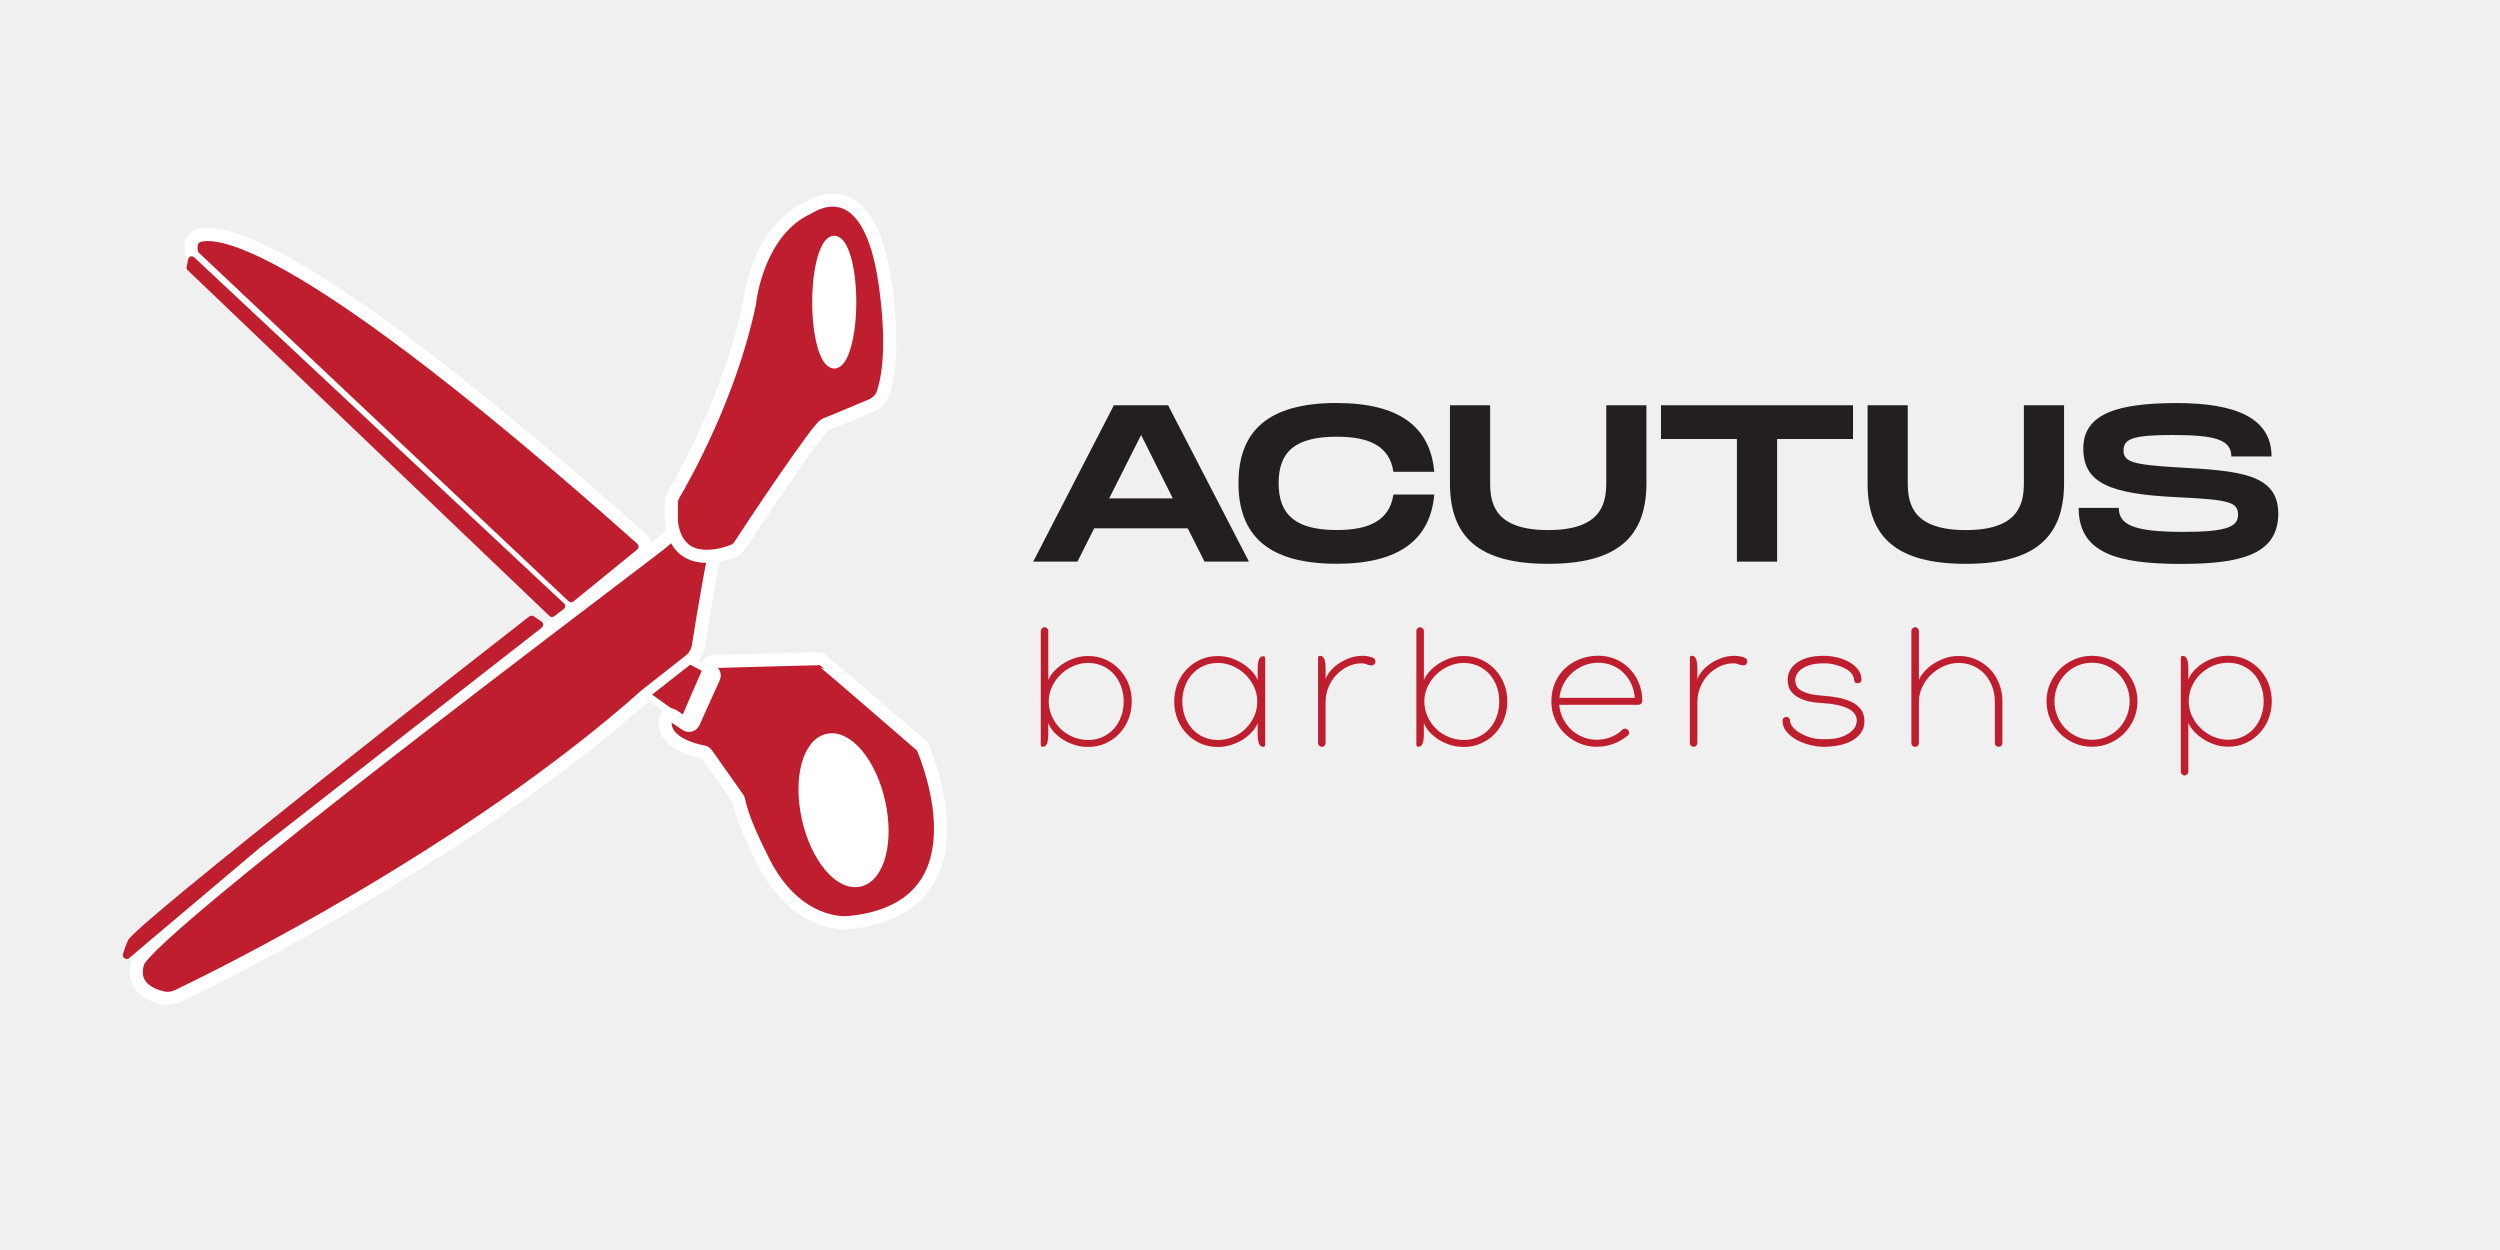
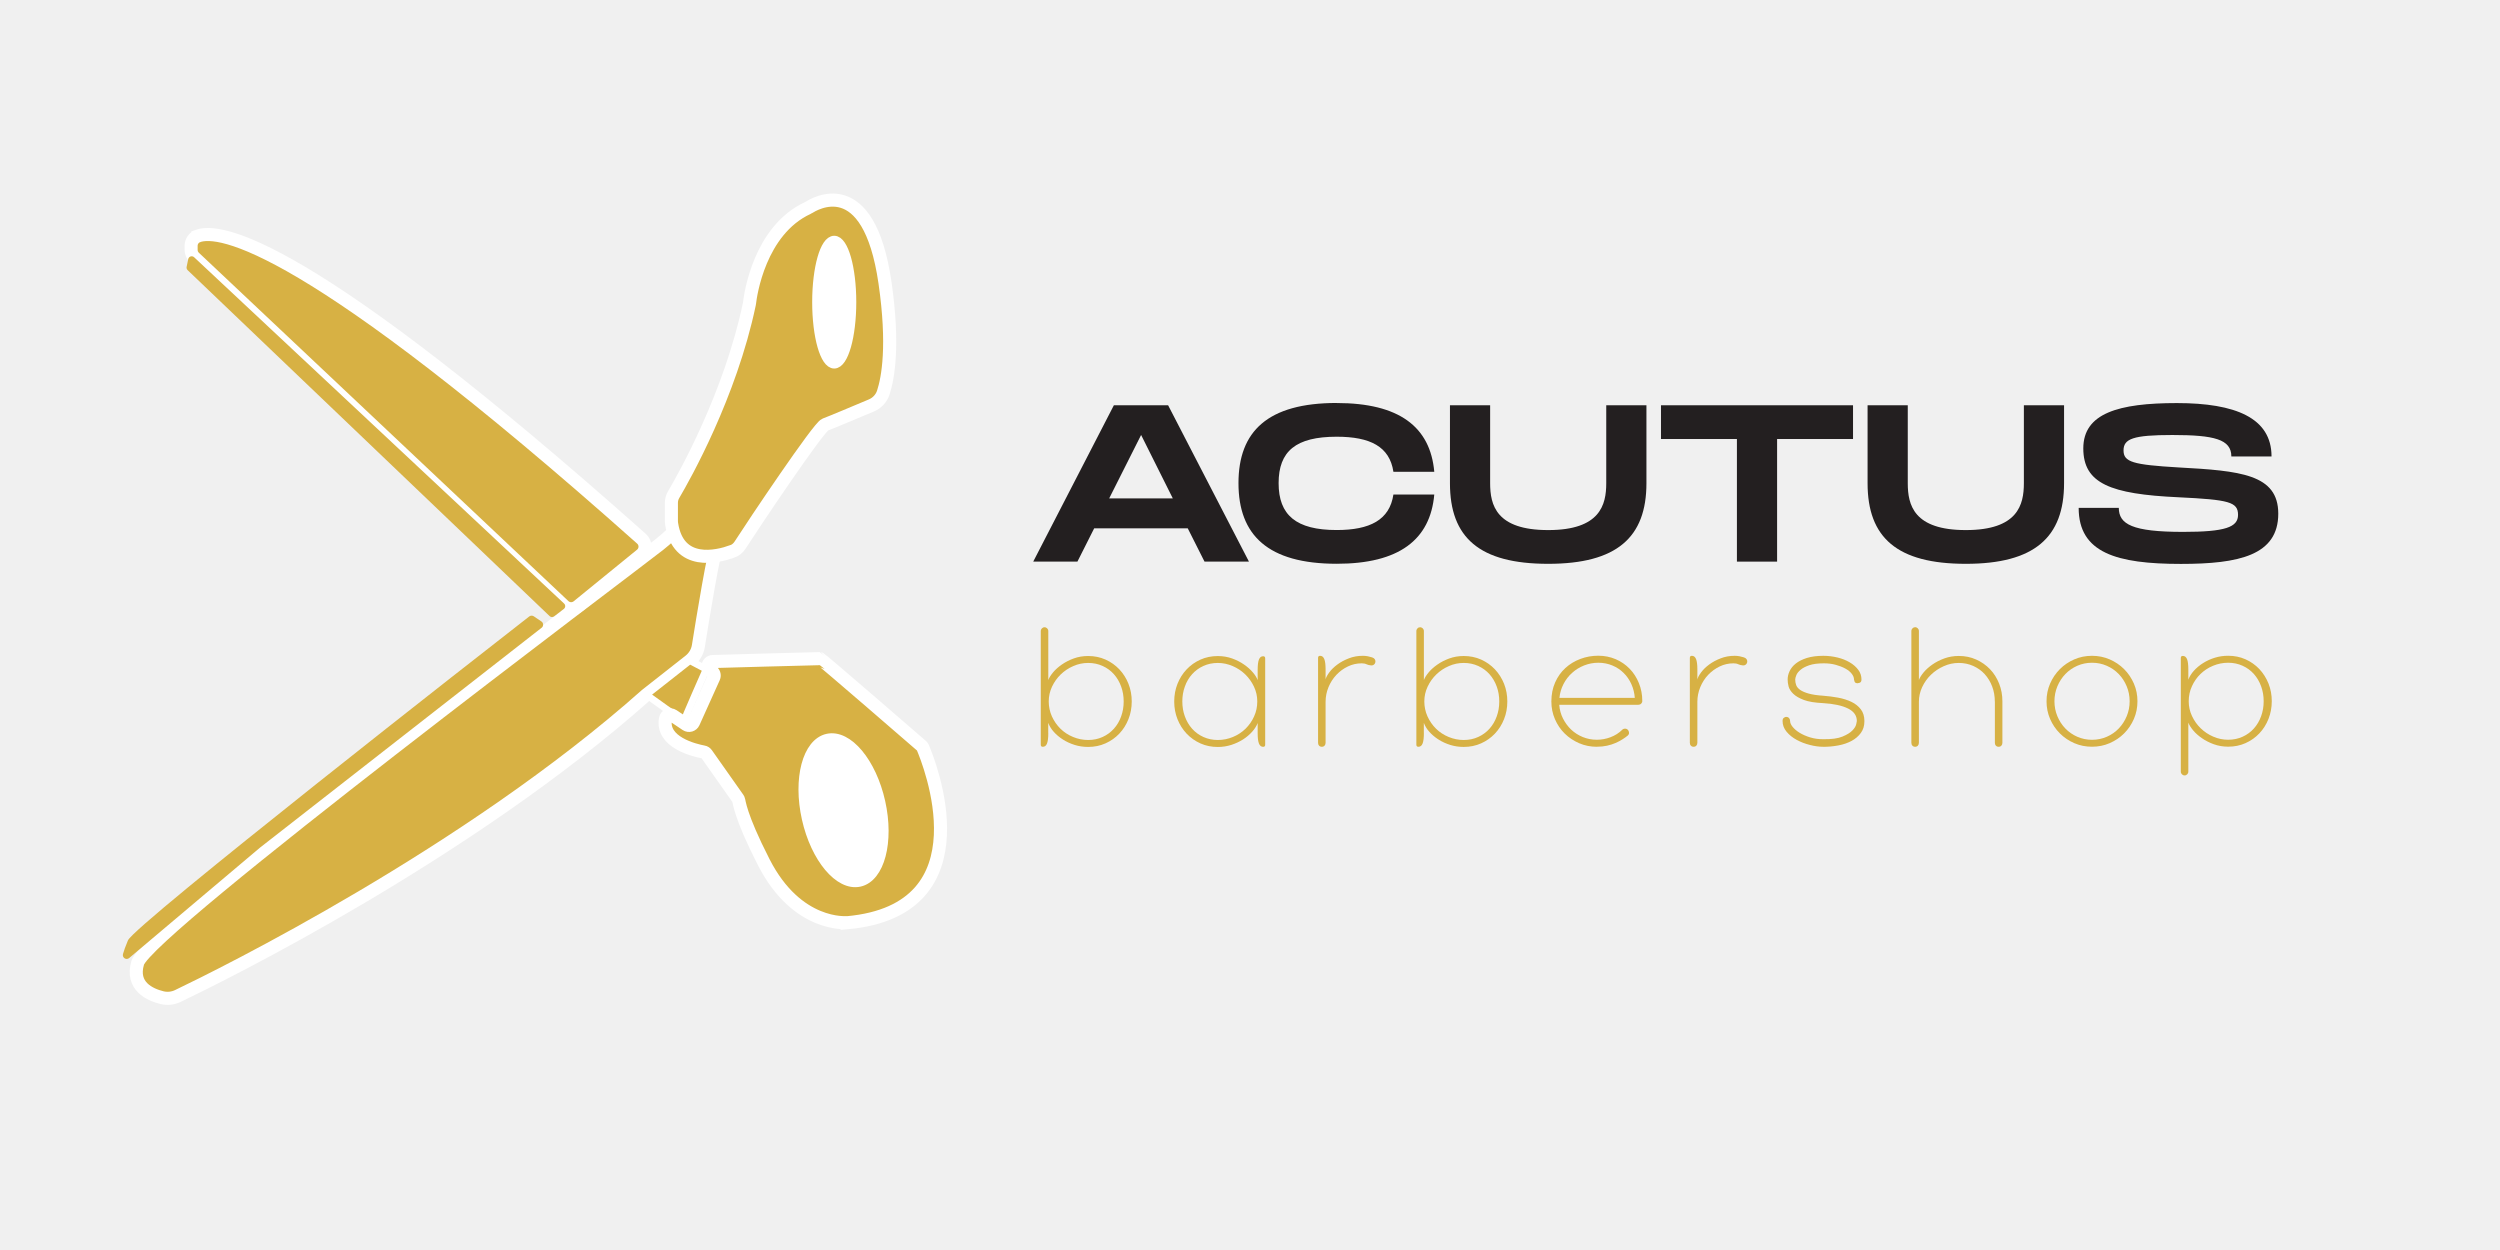
<svg xmlns="http://www.w3.org/2000/svg" id="Layer_1" data-name="Layer 1" viewBox="0 0 512 256">
  <defs>
    <style>
      .cls-1 {
-         stroke-width: 2.67px;
+         fill: #fff;
+         stroke-width: 1.79px;
      }

      .cls-1, .cls-2, .cls-3, .cls-4 {
-         fill: #be1e2d;
-       }
- 
-       .cls-1, .cls-3, .cls-4, .cls-5 {
        stroke: #fff;
        stroke-miterlimit: 10;
      }

-       .cls-3 {
+       .cls-2 {
        stroke-width: 1.42px;
      }

+       .cls-2, .cls-3, .cls-5, .cls-4 {
+         fill: #d7b144;
+       }
+ 
+       .cls-3 {
+         stroke-width: 2.68px;
+       }
+ 
      .cls-4 {
-         stroke-width: 2.68px;
+         stroke-width: 2.67px;
      }

      .cls-6 {
        fill: #231f20;
      }
- 
-       .cls-5 {
-         fill: #fff;
-         stroke-width: 1.79px;
-       }
    </style>
  </defs>
  <g>
-     <path class="cls-4" d="M146.97,108.78c-1.48-3.01-5.6-3.51-7.85-1.04-1.03,1.13-2.37,2.42-4.06,3.77-5.34,4.25-104.85,78.84-106.86,85.68-1.41,4.79,2.51,6.52,4.98,7.13,1.09,.27,2.23,.14,3.24-.34,8.94-4.28,59.33-29.13,95.86-61.6,.07-.06,.14-.12,.21-.17l8.75-6.88c.96-.76,1.6-1.84,1.79-3.05,.84-5.28,3.23-20.03,4.13-21.76,.25-.47,.14-1.07-.18-1.72Z" />
-     <path class="cls-1" d="M40.53,48.33c4.42-1.58,22.22,.9,90.85,62.01,.99,.88,.96,2.44-.07,3.27l-12.98,10.57c-.84,.68-2.05,.64-2.83-.1L39.81,52.73c-.43-.41-.67-.97-.67-1.56v-.82c0-.9,.55-1.71,1.39-2.01Z" />
-     <path class="cls-4" d="M149.9,112.95c-2.95,1.06-11.02,3.11-12.36-5.71-.03-.17-.04-.34-.04-.5v-3.76c0-.59,.16-1.17,.46-1.67,2.18-3.7,11.58-20.36,15.5-39,.02-.1,.04-.2,.05-.3,.17-1.5,1.99-14.84,11.97-19.43,.05-.02,.1-.05,.14-.08,.99-.6,12.27-7.8,15.63,15.42,1.85,12.81,.62,19.51-.35,22.48-.39,1.19-1.28,2.14-2.43,2.63-2.75,1.16-8.26,3.48-9.48,3.93-1.34,.5-14.54,20.19-17.43,24.69-.39,.61-.96,1.07-1.64,1.31Z" />
-     <path class="cls-3" d="M132.37,142.28s7.74,5.63,7.74,5.33,4.53-10.56,4.53-10.56l-3.37-1.77-8.9,7Z" />
-     <path class="cls-2" d="M38.55,53.06l-.33,1.6c-.05,.24,.03,.5,.21,.67L112.55,126.17c.26,.25,.65,.27,.94,.05l1.98-1.51c.36-.27,.38-.8,.06-1.1L39.75,52.68c-.41-.38-1.08-.17-1.2,.38Z" />
-     <path class="cls-2" d="M109.32,126.22c-.28-.19-.66-.18-.93,.03-8.1,6.28-80.81,63.12-82.18,66.33-.5,1.18-.82,2.09-1.02,2.79-.22,.76,.67,1.34,1.27,.83l26.78-22.6,57.69-45.04c.42-.33,.4-.98-.04-1.28l-1.57-1.06Z" />
-     <ellipse class="cls-5" cx="170.85" cy="61.88" rx="3.62" ry="12.7" />
-     <g>
-       <path class="cls-4" d="M173.49,188.95c-.06,0-10.24,1-17.07-12.36-4.99-9.75-5-12.49-5.19-12.89-.02-.05-.05-.1-.08-.14l-6.45-9.15c-.15-.21-.37-.36-.63-.4-1.75-.33-8.7-1.94-7.77-6.83,.13-.69,.94-1,1.53-.61l2.73,1.83c.51,.34,1.21,.14,1.46-.42l4.16-9.23c.22-.48,.02-1.05-.44-1.29l-.21-.11c-.59-.31-.71-1.1-.25-1.57h0c.18-.19,.43-.3,.69-.3,2.79-.08,19.19-.54,21.93-.59,.25,0,20.83,17.85,20.83,17.85,.11,.1,.2,.22,.26,.35,1.2,2.81,13.56,33.25-15.5,35.89Z" />
-       <ellipse class="cls-5" cx="172.75" cy="165.94" rx="7.84" ry="15.13" transform="translate(-32.01 41.64) rotate(-12.59)" />
-     </g>
+     <path class="cls-3" d="M146.97,108.78c-1.48-3.01-5.6-3.51-7.85-1.04-1.03,1.13-2.37,2.42-4.06,3.77-5.34,4.25-104.85,78.84-106.86,85.68-1.41,4.79,2.51,6.52,4.98,7.13,1.09,.27,2.23,.14,3.24-.34,8.94-4.28,59.33-29.13,95.86-61.6,.07-.06,.14-.12,.21-.17l8.75-6.88c.96-.76,1.6-1.84,1.79-3.05,.84-5.28,3.23-20.03,4.13-21.76,.25-.47,.14-1.07-.18-1.72Z" />
+     <path class="cls-4" d="M40.53,48.33c4.42-1.58,22.22,.9,90.85,62.01,.99,.88,.96,2.44-.07,3.27l-12.98,10.57c-.84,.68-2.05,.64-2.83-.1L39.81,52.73c-.43-.41-.67-.97-.67-1.56v-.82c0-.9,.55-1.71,1.39-2.01Z" />
+     <path class="cls-3" d="M149.9,112.95c-2.95,1.06-11.02,3.11-12.36-5.71-.03-.17-.04-.34-.04-.5v-3.76c0-.59,.16-1.17,.46-1.67,2.18-3.7,11.58-20.36,15.5-39,.02-.1,.04-.2,.05-.3,.17-1.5,1.99-14.84,11.97-19.43,.05-.02,.1-.05,.14-.08,.99-.6,12.27-7.8,15.63,15.42,1.85,12.81,.62,19.51-.35,22.48-.39,1.19-1.28,2.14-2.43,2.63-2.75,1.16-8.26,3.48-9.48,3.93-1.34,.5-14.54,20.19-17.43,24.69-.39,.61-.96,1.07-1.64,1.31Z" />
+     <path class="cls-2" d="M132.37,142.28s7.74,5.63,7.74,5.33,4.53-10.56,4.53-10.56l-3.37-1.77-8.9,7Z" />
+     <path class="cls-5" d="M38.55,53.06l-.33,1.6c-.05,.24,.03,.5,.21,.67L112.55,126.17c.26,.25,.65,.27,.94,.05l1.98-1.51c.36-.27,.38-.8,.06-1.1L39.75,52.68c-.41-.38-1.08-.17-1.2,.38Z" />
+     <path class="cls-5" d="M109.32,126.22c-.28-.19-.66-.18-.93,.03-8.1,6.28-80.81,63.12-82.18,66.33-.5,1.18-.82,2.09-1.02,2.79-.22,.76,.67,1.34,1.27,.83l26.78-22.6,57.69-45.04c.42-.33,.4-.98-.04-1.28l-1.57-1.06Z" />
+     <ellipse class="cls-1" cx="170.85" cy="61.88" rx="3.62" ry="12.7" />
+     <path class="cls-3" d="M173.49,188.95c-.06,0-10.24,1-17.07-12.36-4.99-9.75-5-12.49-5.19-12.89-.02-.05-.05-.1-.08-.14l-6.45-9.15c-.15-.21-.37-.36-.63-.4-1.75-.33-8.7-1.94-7.77-6.83,.13-.69,.94-1,1.53-.61l2.73,1.83c.51,.34,1.21,.14,1.46-.42l4.16-9.23c.22-.48,.02-1.05-.44-1.29l-.21-.11c-.59-.31-.71-1.1-.25-1.57h0c.18-.19,.43-.3,.69-.3,2.79-.08,19.19-.54,21.93-.59,.25,0,20.83,17.85,20.83,17.85,.11,.1,.2,.22,.26,.35,1.2,2.81,13.56,33.25-15.5,35.89Z" />
+     <ellipse class="cls-1" cx="172.75" cy="165.94" rx="7.84" ry="15.13" transform="translate(-32.01 41.64) rotate(-12.59)" />
  </g>
  <g>
    <path class="cls-6" d="M243.25,108.2h-19.16l-3.43,6.81h-9.05l16.51-32.01h11.11l16.55,32.01h-9.1l-3.43-6.81Zm-3.06-6.13l-6.49-12.99-6.54,12.99h13.03Z" />
    <path class="cls-6" d="M273.76,82.54c12.76,0,19.16,4.85,19.98,14.08h-8.37c-.78-5.17-4.76-7.18-11.62-7.18-8.37,0-11.89,2.97-11.89,9.51s3.57,9.6,11.89,9.6c6.81,0,10.84-2.06,11.62-7.27h8.37c-.82,9.28-7.23,14.18-19.98,14.18-14.08,0-20.12-5.85-20.12-16.51s6.04-16.42,20.12-16.42Z" />
    <path class="cls-6" d="M317.07,115.47c-14.08,0-20.12-5.35-20.12-16.51v-15.96h8.23v15.96c0,4.48,1.24,9.6,11.89,9.6s11.89-5.17,11.89-9.6v-15.96h8.23v15.96c0,11.11-6.08,16.51-20.12,16.51Z" />
    <path class="cls-6" d="M379.5,89.91h-15.55v25.11h-8.23v-25.11h-15.55v-6.91h39.33v6.91Z" />
    <path class="cls-6" d="M402.6,115.47c-14.08,0-20.12-5.35-20.12-16.51v-15.96h8.23v15.96c0,4.48,1.24,9.6,11.89,9.6s11.89-5.17,11.89-9.6v-15.96h8.23v15.96c0,11.11-6.08,16.51-20.12,16.51Z" />
    <path class="cls-6" d="M433.93,103.99c0,3.38,2.74,4.94,13.17,4.94,8.64,0,11.25-.96,11.25-3.48,0-2.65-1.83-3.11-12.21-3.61-13.95-.64-19.48-2.83-19.48-10.01s7.18-9.28,19.16-9.28,19.39,3.02,19.39,10.93h-8.23c0-3.52-3.52-4.39-12.07-4.39-8.09,0-10.01,.78-10.01,3.16s1.92,2.93,11.25,3.48c12.62,.69,20.44,1.37,20.44,9.47,0,8.55-8.09,10.29-19.94,10.29-13.12,0-20.94-2.24-20.94-11.48h8.23Z" />
  </g>
  <g>
-     <path class="cls-2" d="M214.69,150.17c0,.98-.09,1.68-.27,2.12-.18,.44-.46,.65-.85,.65-.28,0-.42-.14-.42-.42v-23.29c0-.21,.08-.38,.23-.54,.15-.15,.33-.23,.54-.23s.38,.08,.54,.23c.15,.15,.23,.33,.23,.54v10.05c.18-.49,.51-1.01,.98-1.58,.47-.56,1.07-1.1,1.79-1.6,.72-.5,1.53-.92,2.44-1.25,.91-.33,1.89-.5,2.95-.5,1.28,0,2.47,.24,3.56,.73,1.09,.49,2.03,1.16,2.83,2,.8,.85,1.42,1.83,1.87,2.96s.67,2.34,.67,3.62-.22,2.49-.67,3.62c-.45,1.13-1.07,2.12-1.87,2.96-.8,.85-1.74,1.51-2.83,2-1.09,.49-2.28,.73-3.56,.73-.95,0-1.86-.13-2.73-.4-.87-.27-1.67-.63-2.41-1.1s-1.36-.99-1.89-1.58c-.53-.59-.9-1.21-1.14-1.85v2.12Zm15.44-6.51c0-1.08-.17-2.1-.52-3.06-.35-.96-.84-1.8-1.48-2.52-.64-.72-1.41-1.28-2.31-1.69-.9-.41-1.89-.62-2.96-.62s-2.07,.21-3.04,.64c-.98,.42-1.84,1-2.58,1.71-.74,.72-1.34,1.56-1.79,2.52-.45,.96-.67,1.97-.67,3.02s.22,2.1,.65,3.06c.44,.96,1.02,1.8,1.75,2.52,.73,.72,1.59,1.28,2.58,1.69,.99,.41,2.02,.62,3.1,.62s2.07-.21,2.96-.62c.9-.41,1.67-.98,2.31-1.69,.64-.72,1.14-1.56,1.48-2.52,.35-.96,.52-1.98,.52-3.06Z" />
-     <path class="cls-2" d="M257.58,148.05c-.23,.62-.61,1.22-1.14,1.81-.53,.59-1.15,1.12-1.87,1.58-.72,.46-1.52,.83-2.41,1.12-.89,.28-1.8,.42-2.75,.42-1.28,0-2.47-.24-3.56-.73-1.09-.49-2.03-1.15-2.83-2-.8-.85-1.42-1.83-1.87-2.96-.45-1.13-.67-2.34-.67-3.62s.22-2.49,.67-3.62c.45-1.13,1.07-2.12,1.87-2.96,.8-.85,1.74-1.51,2.83-2,1.09-.49,2.28-.73,3.56-.73,1.05,0,2.03,.17,2.95,.5,.91,.33,1.73,.75,2.44,1.25,.72,.5,1.31,1.03,1.79,1.6,.48,.56,.8,1.09,.98,1.58v-2.12c0-.98,.09-1.68,.27-2.12,.18-.44,.46-.65,.85-.65,.28,0,.42,.14,.42,.42v17.71c0,.28-.14,.42-.42,.42-.38,0-.67-.22-.85-.65-.18-.44-.27-1.14-.27-2.12v-2.12Zm-15.44-4.39c0,1.08,.17,2.1,.52,3.06,.35,.96,.84,1.8,1.48,2.52,.64,.72,1.41,1.28,2.31,1.69,.9,.41,1.89,.62,2.96,.62s2.11-.21,3.1-.62c.99-.41,1.85-.98,2.58-1.69,.73-.72,1.32-1.56,1.75-2.52,.44-.96,.65-1.98,.65-3.06s-.22-2.06-.67-3.02c-.45-.96-1.05-1.8-1.79-2.52-.74-.72-1.6-1.29-2.58-1.71-.98-.42-1.99-.64-3.04-.64s-2.07,.21-2.96,.62c-.9,.41-1.67,.98-2.31,1.69-.64,.72-1.14,1.56-1.48,2.52-.35,.96-.52,1.98-.52,3.06Z" />
-     <path class="cls-2" d="M271.48,139.12c.1-.41,.37-.9,.79-1.46,.42-.56,.97-1.09,1.64-1.58,.67-.49,1.44-.91,2.33-1.25,.89-.35,1.84-.52,2.87-.52,.36,0,.71,.03,1.04,.1,.33,.07,.62,.14,.85,.22,.49,.16,.72,.47,.69,.95-.05,.24-.16,.42-.33,.54-.17,.13-.37,.18-.6,.15-.33-.03-.63-.1-.9-.23-.27-.13-.6-.19-.98-.19-1,0-1.94,.21-2.83,.64-.89,.42-1.67,1-2.35,1.71-.68,.72-1.22,1.56-1.62,2.52-.4,.96-.6,1.97-.6,3.02v8.39c0,.23-.07,.42-.21,.58-.14,.15-.33,.23-.56,.23s-.42-.08-.56-.23c-.14-.15-.21-.35-.21-.58v-17.4c0-.28,.14-.42,.42-.42,.39,0,.67,.22,.85,.66,.18,.44,.27,1.14,.27,2.12v2.04Z" />
-     <path class="cls-2" d="M291.61,150.17c0,.98-.09,1.68-.27,2.12s-.46,.65-.85,.65c-.28,0-.42-.14-.42-.42v-23.29c0-.21,.08-.38,.23-.54s.33-.23,.54-.23,.38,.08,.54,.23c.15,.15,.23,.33,.23,.54v10.05c.18-.49,.51-1.01,.98-1.58,.47-.56,1.07-1.1,1.79-1.6,.72-.5,1.53-.92,2.44-1.25,.91-.33,1.89-.5,2.95-.5,1.28,0,2.47,.24,3.56,.73s2.03,1.16,2.83,2c.79,.85,1.42,1.83,1.87,2.96s.67,2.34,.67,3.62-.22,2.49-.67,3.62c-.45,1.13-1.07,2.12-1.87,2.96-.8,.85-1.74,1.51-2.83,2-1.09,.49-2.28,.73-3.56,.73-.95,0-1.86-.13-2.73-.4-.87-.27-1.67-.63-2.41-1.1s-1.36-.99-1.89-1.58c-.53-.59-.9-1.21-1.14-1.85v2.12Zm15.44-6.51c0-1.08-.17-2.1-.52-3.06-.35-.96-.84-1.8-1.48-2.52-.64-.72-1.41-1.28-2.31-1.69-.9-.41-1.89-.62-2.96-.62s-2.07,.21-3.04,.64c-.98,.42-1.84,1-2.58,1.71-.74,.72-1.34,1.56-1.79,2.52-.45,.96-.67,1.97-.67,3.02s.22,2.1,.65,3.06c.44,.96,1.02,1.8,1.75,2.52,.73,.72,1.59,1.28,2.58,1.69,.99,.41,2.02,.62,3.1,.62s2.07-.21,2.96-.62c.9-.41,1.67-.98,2.31-1.69,.64-.72,1.14-1.56,1.48-2.52,.35-.96,.52-1.98,.52-3.06Z" />
-     <path class="cls-2" d="M327.03,152.94c-1.28,0-2.49-.24-3.62-.73-1.13-.49-2.12-1.15-2.96-1.98-.85-.83-1.51-1.82-2-2.95-.49-1.13-.73-2.34-.73-3.62,0-1.44,.26-2.73,.77-3.89,.51-1.16,1.21-2.14,2.09-2.95s1.91-1.43,3.07-1.87c1.17-.44,2.39-.66,3.67-.66s2.47,.24,3.57,.71c1.1,.47,2.05,1.13,2.86,1.96,.81,.83,1.44,1.82,1.9,2.95,.46,1.13,.69,2.35,.69,3.66,0,.21-.08,.38-.23,.54-.15,.15-.37,.23-.65,.23h-16.13c.08,1,.33,1.94,.77,2.81,.44,.87,1,1.63,1.67,2.27,.68,.64,1.47,1.15,2.37,1.52s1.86,.56,2.89,.56c.95,0,1.89-.17,2.81-.52s1.72-.85,2.39-1.52c.15-.15,.35-.23,.58-.23s.42,.08,.58,.23c.13,.15,.21,.34,.23,.56,.03,.22-.05,.42-.23,.6-.31,.26-.67,.52-1.1,.79-.42,.27-.9,.52-1.42,.75-.53,.23-1.11,.42-1.75,.56-.64,.14-1.33,.21-2.08,.21Zm.31-17.21c-1.03,0-2,.19-2.93,.56s-1.75,.88-2.46,1.53c-.72,.64-1.3,1.41-1.75,2.28-.45,.88-.73,1.82-.83,2.83h15.44c-.08-1.01-.31-1.95-.71-2.83-.4-.88-.92-1.64-1.58-2.28-.65-.65-1.42-1.16-2.31-1.53-.89-.37-1.84-.56-2.87-.56Z" />
-     <path class="cls-2" d="M347.63,139.12c.1-.41,.37-.9,.79-1.46,.42-.56,.97-1.09,1.64-1.58,.67-.49,1.44-.91,2.33-1.25,.89-.35,1.84-.52,2.87-.52,.36,0,.71,.03,1.04,.1,.33,.07,.62,.14,.85,.22,.49,.16,.72,.47,.69,.95-.05,.24-.16,.42-.33,.54-.17,.13-.37,.18-.6,.15-.33-.03-.64-.1-.91-.23-.27-.13-.6-.19-.98-.19-1,0-1.94,.21-2.83,.64s-1.67,1-2.35,1.71c-.68,.72-1.22,1.56-1.62,2.52-.4,.96-.6,1.97-.6,3.02v8.39c0,.23-.07,.42-.21,.58-.14,.15-.33,.23-.56,.23s-.42-.08-.56-.23c-.14-.15-.21-.35-.21-.58v-17.4c0-.28,.14-.42,.42-.42,.38,0,.67,.22,.85,.66s.27,1.14,.27,2.12v2.04Z" />
-     <path class="cls-2" d="M373.37,152.94c-.82,0-1.71-.12-2.69-.37-.97-.24-1.88-.59-2.71-1.04s-1.52-1-2.07-1.66c-.55-.66-.83-1.39-.83-2.21,0-.31,.09-.53,.26-.65,.17-.13,.33-.19,.45-.19,.28,0,.48,.08,.62,.25,.14,.17,.21,.35,.21,.56,0,.39,.17,.8,.52,1.23s.82,.84,1.43,1.21c.6,.37,1.32,.69,2.14,.94,.82,.26,1.71,.38,2.66,.38,1.72,.03,3.05-.15,3.98-.54,.93-.38,1.61-.81,2.05-1.27s.69-.89,.77-1.29c.08-.4,.12-.61,.12-.63,0-1.1-.6-1.96-1.81-2.56-1.21-.6-2.91-.97-5.1-1.1-1.67-.08-2.99-.29-3.94-.65-.95-.36-1.68-.78-2.18-1.27-.5-.49-.82-.99-.95-1.5-.13-.51-.19-.99-.19-1.42,0-.56,.13-1.14,.4-1.71,.27-.58,.69-1.1,1.27-1.56,.58-.46,1.33-.84,2.27-1.14,.94-.29,2.06-.44,3.37-.44,1,0,1.97,.12,2.91,.35,.94,.23,1.76,.56,2.48,.98,.72,.42,1.3,.93,1.75,1.52,.45,.59,.67,1.26,.67,2,0,.21-.04,.36-.11,.46s-.16,.17-.26,.21c-.1,.04-.24,.07-.41,.1-.35,0-.56-.12-.64-.35-.08-.23-.11-.37-.11-.42,0-.38-.16-.78-.46-1.17-.31-.4-.74-.75-1.3-1.06-.56-.31-1.21-.56-1.96-.77s-1.56-.31-2.44-.31c-1.24,0-2.24,.13-3,.39s-1.36,.57-1.78,.93c-.43,.36-.72,.73-.87,1.1s-.23,.68-.23,.91c0,.41,.07,.8,.21,1.16,.14,.36,.42,.68,.83,.97,.41,.28,.99,.53,1.74,.74,.75,.21,1.71,.35,2.9,.43,1.06,.08,2.09,.21,3.11,.4,1.02,.19,1.92,.48,2.72,.86,.8,.38,1.44,.9,1.93,1.53,.49,.64,.73,1.45,.73,2.42s-.24,1.75-.73,2.42-1.12,1.21-1.9,1.63c-.78,.42-1.68,.73-2.69,.92s-2.05,.29-3.13,.29Z" />
-     <path class="cls-2" d="M408.54,143.66c0-1.08-.18-2.1-.54-3.06-.36-.96-.87-1.8-1.52-2.52s-1.44-1.28-2.35-1.69c-.91-.41-1.91-.62-2.98-.62s-2.07,.22-3.06,.66c-.99,.44-1.86,1.02-2.62,1.75-.76,.73-1.36,1.58-1.81,2.54-.45,.96-.67,1.97-.67,3.02v8.39c0,.23-.07,.42-.21,.58-.14,.15-.33,.23-.56,.23s-.42-.08-.56-.23c-.14-.15-.21-.35-.21-.58v-22.91c0-.21,.08-.38,.23-.54,.15-.15,.33-.23,.54-.23s.38,.08,.54,.23c.15,.15,.23,.33,.23,.54v10.05c.18-.49,.51-1.01,.98-1.58,.47-.56,1.07-1.1,1.79-1.6,.72-.5,1.53-.92,2.45-1.25,.91-.33,1.89-.5,2.95-.5,1.28,0,2.47,.24,3.56,.73,1.09,.49,2.03,1.15,2.83,1.98,.8,.83,1.42,1.82,1.87,2.95,.45,1.13,.67,2.34,.67,3.62v8.51c0,.23-.07,.42-.21,.58-.14,.15-.33,.23-.56,.23s-.42-.08-.56-.23c-.14-.15-.21-.35-.21-.58v-8.47Z" />
-     <path class="cls-2" d="M419.13,143.62c0-1.28,.24-2.49,.73-3.62,.49-1.13,1.16-2.12,2-2.96,.85-.85,1.83-1.51,2.96-2,1.13-.49,2.33-.73,3.62-.73s2.49,.24,3.62,.73c1.13,.49,2.12,1.16,2.96,2,.85,.85,1.51,1.84,2,2.96,.49,1.13,.73,2.34,.73,3.62s-.24,2.49-.73,3.62c-.49,1.13-1.16,2.12-2,2.96-.85,.85-1.84,1.51-2.96,2-1.13,.49-2.34,.73-3.62,.73s-2.49-.24-3.62-.73c-1.13-.49-2.12-1.16-2.96-2-.85-.85-1.51-1.83-2-2.96-.49-1.13-.73-2.33-.73-3.62Zm1.62,0c0,1.08,.2,2.1,.6,3.06,.4,.96,.94,1.8,1.64,2.52,.69,.72,1.51,1.28,2.44,1.69,.94,.41,1.94,.62,3.02,.62s2.08-.21,3.02-.62c.94-.41,1.75-.97,2.44-1.69,.69-.72,1.24-1.56,1.64-2.52,.4-.96,.6-1.98,.6-3.06s-.2-2.1-.6-3.06c-.4-.96-.94-1.8-1.64-2.52-.69-.72-1.51-1.28-2.44-1.69-.94-.41-1.94-.62-3.02-.62s-2.09,.21-3.02,.62c-.94,.41-1.75,.98-2.44,1.69-.69,.72-1.24,1.56-1.64,2.52-.4,.96-.6,1.98-.6,3.06Z" />
-     <path class="cls-2" d="M448.16,139.23c.23-.64,.61-1.26,1.14-1.85,.53-.59,1.16-1.12,1.89-1.58s1.53-.83,2.41-1.1c.87-.27,1.78-.4,2.73-.4,1.28,0,2.47,.24,3.56,.73,1.09,.49,2.03,1.16,2.83,2,.79,.85,1.42,1.84,1.87,2.96,.45,1.13,.67,2.34,.67,3.62s-.23,2.49-.67,3.62c-.45,1.13-1.07,2.12-1.87,2.96-.8,.85-1.74,1.51-2.83,2-1.09,.49-2.28,.73-3.56,.73-1.05,0-2.03-.17-2.95-.5-.91-.33-1.73-.75-2.44-1.25-.72-.5-1.32-1.03-1.79-1.6s-.8-1.09-.98-1.58v10.05c0,.21-.08,.38-.23,.54-.15,.15-.33,.23-.54,.23s-.38-.08-.54-.23c-.15-.15-.23-.33-.23-.54v-23.29c0-.28,.14-.42,.42-.42,.38,0,.67,.22,.85,.65s.27,1.14,.27,2.12v2.12Zm15.44,4.39c0-1.08-.17-2.1-.52-3.06-.35-.96-.84-1.8-1.48-2.52s-1.41-1.28-2.31-1.69c-.9-.41-1.89-.62-2.96-.62s-2.11,.21-3.1,.62c-.99,.41-1.85,.98-2.58,1.69s-1.32,1.56-1.75,2.52c-.44,.96-.65,1.98-.65,3.06s.22,2.06,.67,3.02c.45,.96,1.04,1.8,1.79,2.52,.74,.72,1.6,1.29,2.58,1.71,.97,.42,1.99,.63,3.04,.63s2.07-.21,2.96-.62c.9-.41,1.67-.97,2.31-1.69s1.14-1.56,1.48-2.52c.35-.96,.52-1.98,.52-3.06Z" />
+     <path class="cls-5" d="M214.69,150.17c0,.98-.09,1.68-.27,2.12-.18,.44-.46,.65-.85,.65-.28,0-.42-.14-.42-.42v-23.29c0-.21,.08-.38,.23-.54,.15-.15,.33-.23,.54-.23s.38,.08,.54,.23c.15,.15,.23,.33,.23,.54v10.05c.18-.49,.51-1.01,.98-1.58,.47-.56,1.07-1.1,1.79-1.6,.72-.5,1.53-.92,2.44-1.25,.91-.33,1.89-.5,2.95-.5,1.28,0,2.47,.24,3.56,.73,1.09,.49,2.03,1.16,2.83,2,.8,.85,1.42,1.83,1.87,2.96s.67,2.34,.67,3.62-.22,2.49-.67,3.62c-.45,1.13-1.07,2.12-1.87,2.96-.8,.85-1.74,1.51-2.83,2-1.09,.49-2.28,.73-3.56,.73-.95,0-1.86-.13-2.73-.4-.87-.27-1.67-.63-2.41-1.1s-1.36-.99-1.89-1.58c-.53-.59-.9-1.21-1.14-1.85v2.12Zm15.44-6.51c0-1.08-.17-2.1-.52-3.06-.35-.96-.84-1.8-1.48-2.52-.64-.72-1.41-1.28-2.31-1.69-.9-.41-1.89-.62-2.96-.62s-2.07,.21-3.04,.64c-.98,.42-1.84,1-2.58,1.71-.74,.72-1.34,1.56-1.79,2.52-.45,.96-.67,1.97-.67,3.02s.22,2.1,.65,3.06c.44,.96,1.02,1.8,1.75,2.52,.73,.72,1.59,1.28,2.58,1.69,.99,.41,2.02,.62,3.1,.62s2.07-.21,2.96-.62c.9-.41,1.67-.98,2.31-1.69,.64-.72,1.14-1.56,1.48-2.52,.35-.96,.52-1.98,.52-3.06Z" />
+     <path class="cls-5" d="M257.58,148.05c-.23,.62-.61,1.22-1.14,1.81-.53,.59-1.15,1.12-1.87,1.58-.72,.46-1.52,.83-2.41,1.12-.89,.28-1.8,.42-2.75,.42-1.28,0-2.47-.24-3.56-.73-1.09-.49-2.03-1.15-2.83-2-.8-.85-1.42-1.83-1.87-2.96-.45-1.13-.67-2.34-.67-3.62s.22-2.49,.67-3.62c.45-1.13,1.07-2.12,1.87-2.96,.8-.85,1.74-1.51,2.83-2,1.09-.49,2.28-.73,3.56-.73,1.05,0,2.03,.17,2.95,.5,.91,.33,1.73,.75,2.44,1.25,.72,.5,1.31,1.03,1.79,1.6,.48,.56,.8,1.09,.98,1.58v-2.12c0-.98,.09-1.68,.27-2.12,.18-.44,.46-.65,.85-.65,.28,0,.42,.14,.42,.42v17.71c0,.28-.14,.42-.42,.42-.38,0-.67-.22-.85-.65-.18-.44-.27-1.14-.27-2.12v-2.12Zm-15.44-4.39c0,1.08,.17,2.1,.52,3.06,.35,.96,.84,1.8,1.48,2.52,.64,.72,1.41,1.28,2.31,1.69,.9,.41,1.89,.62,2.96,.62s2.11-.21,3.1-.62c.99-.41,1.85-.98,2.58-1.69,.73-.72,1.32-1.56,1.75-2.52,.44-.96,.65-1.98,.65-3.06s-.22-2.06-.67-3.02c-.45-.96-1.05-1.8-1.79-2.52-.74-.72-1.6-1.29-2.58-1.71-.98-.42-1.99-.64-3.04-.64s-2.07,.21-2.96,.62c-.9,.41-1.67,.98-2.31,1.69-.64,.72-1.14,1.56-1.48,2.52-.35,.96-.52,1.98-.52,3.06Z" />
+     <path class="cls-5" d="M271.48,139.12c.1-.41,.37-.9,.79-1.46,.42-.56,.97-1.09,1.64-1.58,.67-.49,1.44-.91,2.33-1.25,.89-.35,1.84-.52,2.87-.52,.36,0,.71,.03,1.04,.1,.33,.07,.62,.14,.85,.22,.49,.16,.72,.47,.69,.95-.05,.24-.16,.42-.33,.54-.17,.13-.37,.18-.6,.15-.33-.03-.63-.1-.9-.23-.27-.13-.6-.19-.98-.19-1,0-1.94,.21-2.83,.64-.89,.42-1.67,1-2.35,1.71-.68,.72-1.22,1.56-1.62,2.52-.4,.96-.6,1.97-.6,3.02v8.39c0,.23-.07,.42-.21,.58-.14,.15-.33,.23-.56,.23s-.42-.08-.56-.23c-.14-.15-.21-.35-.21-.58v-17.4c0-.28,.14-.42,.42-.42,.39,0,.67,.22,.85,.66,.18,.44,.27,1.14,.27,2.12v2.04Z" />
+     <path class="cls-5" d="M291.61,150.17c0,.98-.09,1.68-.27,2.12s-.46,.65-.85,.65c-.28,0-.42-.14-.42-.42v-23.29c0-.21,.08-.38,.23-.54s.33-.23,.54-.23,.38,.08,.54,.23c.15,.15,.23,.33,.23,.54v10.05c.18-.49,.51-1.01,.98-1.58,.47-.56,1.07-1.1,1.79-1.6,.72-.5,1.53-.92,2.44-1.25,.91-.33,1.89-.5,2.95-.5,1.28,0,2.47,.24,3.56,.73s2.03,1.16,2.83,2c.79,.85,1.42,1.83,1.87,2.96s.67,2.34,.67,3.62-.22,2.49-.67,3.62c-.45,1.13-1.07,2.12-1.87,2.96-.8,.85-1.74,1.51-2.83,2-1.09,.49-2.28,.73-3.56,.73-.95,0-1.86-.13-2.73-.4-.87-.27-1.67-.63-2.41-1.1s-1.36-.99-1.89-1.58c-.53-.59-.9-1.21-1.14-1.85v2.12Zm15.44-6.51c0-1.08-.17-2.1-.52-3.06-.35-.96-.84-1.8-1.48-2.52-.64-.72-1.41-1.28-2.31-1.69-.9-.41-1.89-.62-2.96-.62s-2.07,.21-3.04,.64c-.98,.42-1.84,1-2.58,1.71-.74,.72-1.34,1.56-1.79,2.52-.45,.96-.67,1.97-.67,3.02s.22,2.1,.65,3.06c.44,.96,1.02,1.8,1.75,2.52,.73,.72,1.59,1.28,2.58,1.69,.99,.41,2.02,.62,3.1,.62s2.07-.21,2.96-.62c.9-.41,1.67-.98,2.31-1.69,.64-.72,1.14-1.56,1.48-2.52,.35-.96,.52-1.98,.52-3.06Z" />
+     <path class="cls-5" d="M327.03,152.94c-1.28,0-2.49-.24-3.62-.73-1.13-.49-2.12-1.15-2.96-1.98-.85-.83-1.51-1.82-2-2.95-.49-1.13-.73-2.34-.73-3.62,0-1.44,.26-2.73,.77-3.89,.51-1.16,1.21-2.14,2.09-2.95s1.91-1.43,3.07-1.87c1.17-.44,2.39-.66,3.67-.66s2.47,.24,3.57,.71c1.1,.47,2.05,1.13,2.86,1.96,.81,.83,1.44,1.82,1.9,2.95,.46,1.13,.69,2.35,.69,3.66,0,.21-.08,.38-.23,.54-.15,.15-.37,.23-.65,.23h-16.13c.08,1,.33,1.94,.77,2.81,.44,.87,1,1.63,1.67,2.27,.68,.64,1.47,1.15,2.37,1.52s1.86,.56,2.89,.56c.95,0,1.89-.17,2.81-.52s1.72-.85,2.39-1.52c.15-.15,.35-.23,.58-.23s.42,.08,.58,.23c.13,.15,.21,.34,.23,.56,.03,.22-.05,.42-.23,.6-.31,.26-.67,.52-1.1,.79-.42,.27-.9,.52-1.42,.75-.53,.23-1.11,.42-1.75,.56-.64,.14-1.33,.21-2.08,.21Zm.31-17.21c-1.03,0-2,.19-2.93,.56s-1.75,.88-2.46,1.53c-.72,.64-1.3,1.41-1.75,2.28-.45,.88-.73,1.82-.83,2.83h15.44c-.08-1.01-.31-1.95-.71-2.83-.4-.88-.92-1.64-1.58-2.28-.65-.65-1.42-1.16-2.31-1.53-.89-.37-1.84-.56-2.87-.56Z" />
+     <path class="cls-5" d="M347.63,139.12c.1-.41,.37-.9,.79-1.46,.42-.56,.97-1.09,1.64-1.58,.67-.49,1.44-.91,2.33-1.25,.89-.35,1.84-.52,2.87-.52,.36,0,.71,.03,1.04,.1,.33,.07,.62,.14,.85,.22,.49,.16,.72,.47,.69,.95-.05,.24-.16,.42-.33,.54-.17,.13-.37,.18-.6,.15-.33-.03-.64-.1-.91-.23-.27-.13-.6-.19-.98-.19-1,0-1.94,.21-2.83,.64s-1.67,1-2.35,1.71c-.68,.72-1.22,1.56-1.62,2.52-.4,.96-.6,1.97-.6,3.02v8.39c0,.23-.07,.42-.21,.58-.14,.15-.33,.23-.56,.23s-.42-.08-.56-.23c-.14-.15-.21-.35-.21-.58v-17.4c0-.28,.14-.42,.42-.42,.38,0,.67,.22,.85,.66s.27,1.14,.27,2.12v2.04Z" />
+     <path class="cls-5" d="M373.37,152.94c-.82,0-1.71-.12-2.69-.37-.97-.24-1.88-.59-2.71-1.04s-1.52-1-2.07-1.66c-.55-.66-.83-1.39-.83-2.21,0-.31,.09-.53,.26-.65,.17-.13,.33-.19,.45-.19,.28,0,.48,.08,.62,.25,.14,.17,.21,.35,.21,.56,0,.39,.17,.8,.52,1.23s.82,.84,1.43,1.21c.6,.37,1.32,.69,2.14,.94,.82,.26,1.71,.38,2.66,.38,1.72,.03,3.05-.15,3.98-.54,.93-.38,1.61-.81,2.05-1.27s.69-.89,.77-1.29c.08-.4,.12-.61,.12-.63,0-1.1-.6-1.96-1.81-2.56-1.21-.6-2.91-.97-5.1-1.1-1.67-.08-2.99-.29-3.94-.65-.95-.36-1.68-.78-2.18-1.27-.5-.49-.82-.99-.95-1.5-.13-.51-.19-.99-.19-1.42,0-.56,.13-1.14,.4-1.71,.27-.58,.69-1.1,1.27-1.56,.58-.46,1.33-.84,2.27-1.14,.94-.29,2.06-.44,3.37-.44,1,0,1.97,.12,2.91,.35,.94,.23,1.76,.56,2.48,.98,.72,.42,1.3,.93,1.75,1.52,.45,.59,.67,1.26,.67,2,0,.21-.04,.36-.11,.46s-.16,.17-.26,.21c-.1,.04-.24,.07-.41,.1-.35,0-.56-.12-.64-.35-.08-.23-.11-.37-.11-.42,0-.38-.16-.78-.46-1.17-.31-.4-.74-.75-1.3-1.06-.56-.31-1.21-.56-1.96-.77s-1.56-.31-2.44-.31c-1.24,0-2.24,.13-3,.39s-1.36,.57-1.78,.93c-.43,.36-.72,.73-.87,1.1s-.23,.68-.23,.91c0,.41,.07,.8,.21,1.16,.14,.36,.42,.68,.83,.97,.41,.28,.99,.53,1.74,.74,.75,.21,1.71,.35,2.9,.43,1.06,.08,2.09,.21,3.11,.4,1.02,.19,1.92,.48,2.72,.86,.8,.38,1.44,.9,1.93,1.53,.49,.64,.73,1.45,.73,2.42s-.24,1.75-.73,2.42-1.12,1.21-1.9,1.63c-.78,.42-1.68,.73-2.69,.92s-2.05,.29-3.13,.29Z" />
+     <path class="cls-5" d="M408.54,143.66c0-1.08-.18-2.1-.54-3.06-.36-.96-.87-1.8-1.52-2.52s-1.44-1.28-2.35-1.69c-.91-.41-1.91-.62-2.98-.62s-2.07,.22-3.06,.66c-.99,.44-1.86,1.02-2.62,1.75-.76,.73-1.36,1.58-1.81,2.54-.45,.96-.67,1.97-.67,3.02v8.39c0,.23-.07,.42-.21,.58-.14,.15-.33,.23-.56,.23s-.42-.08-.56-.23c-.14-.15-.21-.35-.21-.58v-22.91c0-.21,.08-.38,.23-.54,.15-.15,.33-.23,.54-.23s.38,.08,.54,.23c.15,.15,.23,.33,.23,.54v10.05c.18-.49,.51-1.01,.98-1.58,.47-.56,1.07-1.1,1.79-1.6,.72-.5,1.53-.92,2.45-1.25,.91-.33,1.89-.5,2.95-.5,1.28,0,2.47,.24,3.56,.73,1.09,.49,2.03,1.15,2.83,1.98,.8,.83,1.42,1.82,1.87,2.95,.45,1.13,.67,2.34,.67,3.62v8.51c0,.23-.07,.42-.21,.58-.14,.15-.33,.23-.56,.23s-.42-.08-.56-.23c-.14-.15-.21-.35-.21-.58v-8.47Z" />
+     <path class="cls-5" d="M419.13,143.62c0-1.28,.24-2.49,.73-3.62,.49-1.13,1.16-2.12,2-2.96,.85-.85,1.83-1.51,2.96-2,1.13-.49,2.33-.73,3.62-.73s2.49,.24,3.62,.73c1.13,.49,2.12,1.16,2.96,2,.85,.85,1.51,1.84,2,2.96,.49,1.13,.73,2.34,.73,3.62s-.24,2.49-.73,3.62c-.49,1.13-1.16,2.12-2,2.96-.85,.85-1.84,1.51-2.96,2-1.13,.49-2.34,.73-3.62,.73s-2.49-.24-3.62-.73c-1.13-.49-2.12-1.16-2.96-2-.85-.85-1.51-1.83-2-2.96-.49-1.13-.73-2.33-.73-3.62Zm1.62,0c0,1.08,.2,2.1,.6,3.06,.4,.96,.94,1.8,1.64,2.52,.69,.72,1.51,1.28,2.44,1.69,.94,.41,1.94,.62,3.02,.62s2.08-.21,3.02-.62c.94-.41,1.75-.97,2.44-1.69,.69-.72,1.24-1.56,1.64-2.52,.4-.96,.6-1.98,.6-3.06s-.2-2.1-.6-3.06c-.4-.96-.94-1.8-1.64-2.52-.69-.72-1.51-1.28-2.44-1.69-.94-.41-1.94-.62-3.02-.62s-2.09,.21-3.02,.62c-.94,.41-1.75,.98-2.44,1.69-.69,.72-1.24,1.56-1.64,2.52-.4,.96-.6,1.98-.6,3.06Z" />
+     <path class="cls-5" d="M448.16,139.23c.23-.64,.61-1.26,1.14-1.85,.53-.59,1.16-1.12,1.89-1.58s1.53-.83,2.41-1.1c.87-.27,1.78-.4,2.73-.4,1.28,0,2.47,.24,3.56,.73,1.09,.49,2.03,1.16,2.83,2,.79,.85,1.42,1.84,1.87,2.96,.45,1.13,.67,2.34,.67,3.62s-.23,2.49-.67,3.62c-.45,1.13-1.07,2.12-1.87,2.96-.8,.85-1.74,1.51-2.83,2-1.09,.49-2.28,.73-3.56,.73-1.05,0-2.03-.17-2.95-.5-.91-.33-1.73-.75-2.44-1.25-.72-.5-1.32-1.03-1.79-1.6s-.8-1.09-.98-1.58v10.05c0,.21-.08,.38-.23,.54-.15,.15-.33,.23-.54,.23s-.38-.08-.54-.23c-.15-.15-.23-.33-.23-.54v-23.29c0-.28,.14-.42,.42-.42,.38,0,.67,.22,.85,.65s.27,1.14,.27,2.12v2.12Zm15.44,4.39c0-1.08-.17-2.1-.52-3.06-.35-.96-.84-1.8-1.48-2.52s-1.41-1.28-2.31-1.69c-.9-.41-1.89-.62-2.96-.62s-2.11,.21-3.1,.62c-.99,.41-1.85,.98-2.58,1.69s-1.32,1.56-1.75,2.52c-.44,.96-.65,1.98-.65,3.06s.22,2.06,.67,3.02c.45,.96,1.04,1.8,1.79,2.52,.74,.72,1.6,1.29,2.58,1.71,.97,.42,1.99,.63,3.04,.63s2.07-.21,2.96-.62c.9-.41,1.67-.97,2.31-1.69s1.14-1.56,1.48-2.52c.35-.96,.52-1.98,.52-3.06Z" />
  </g>
</svg>
